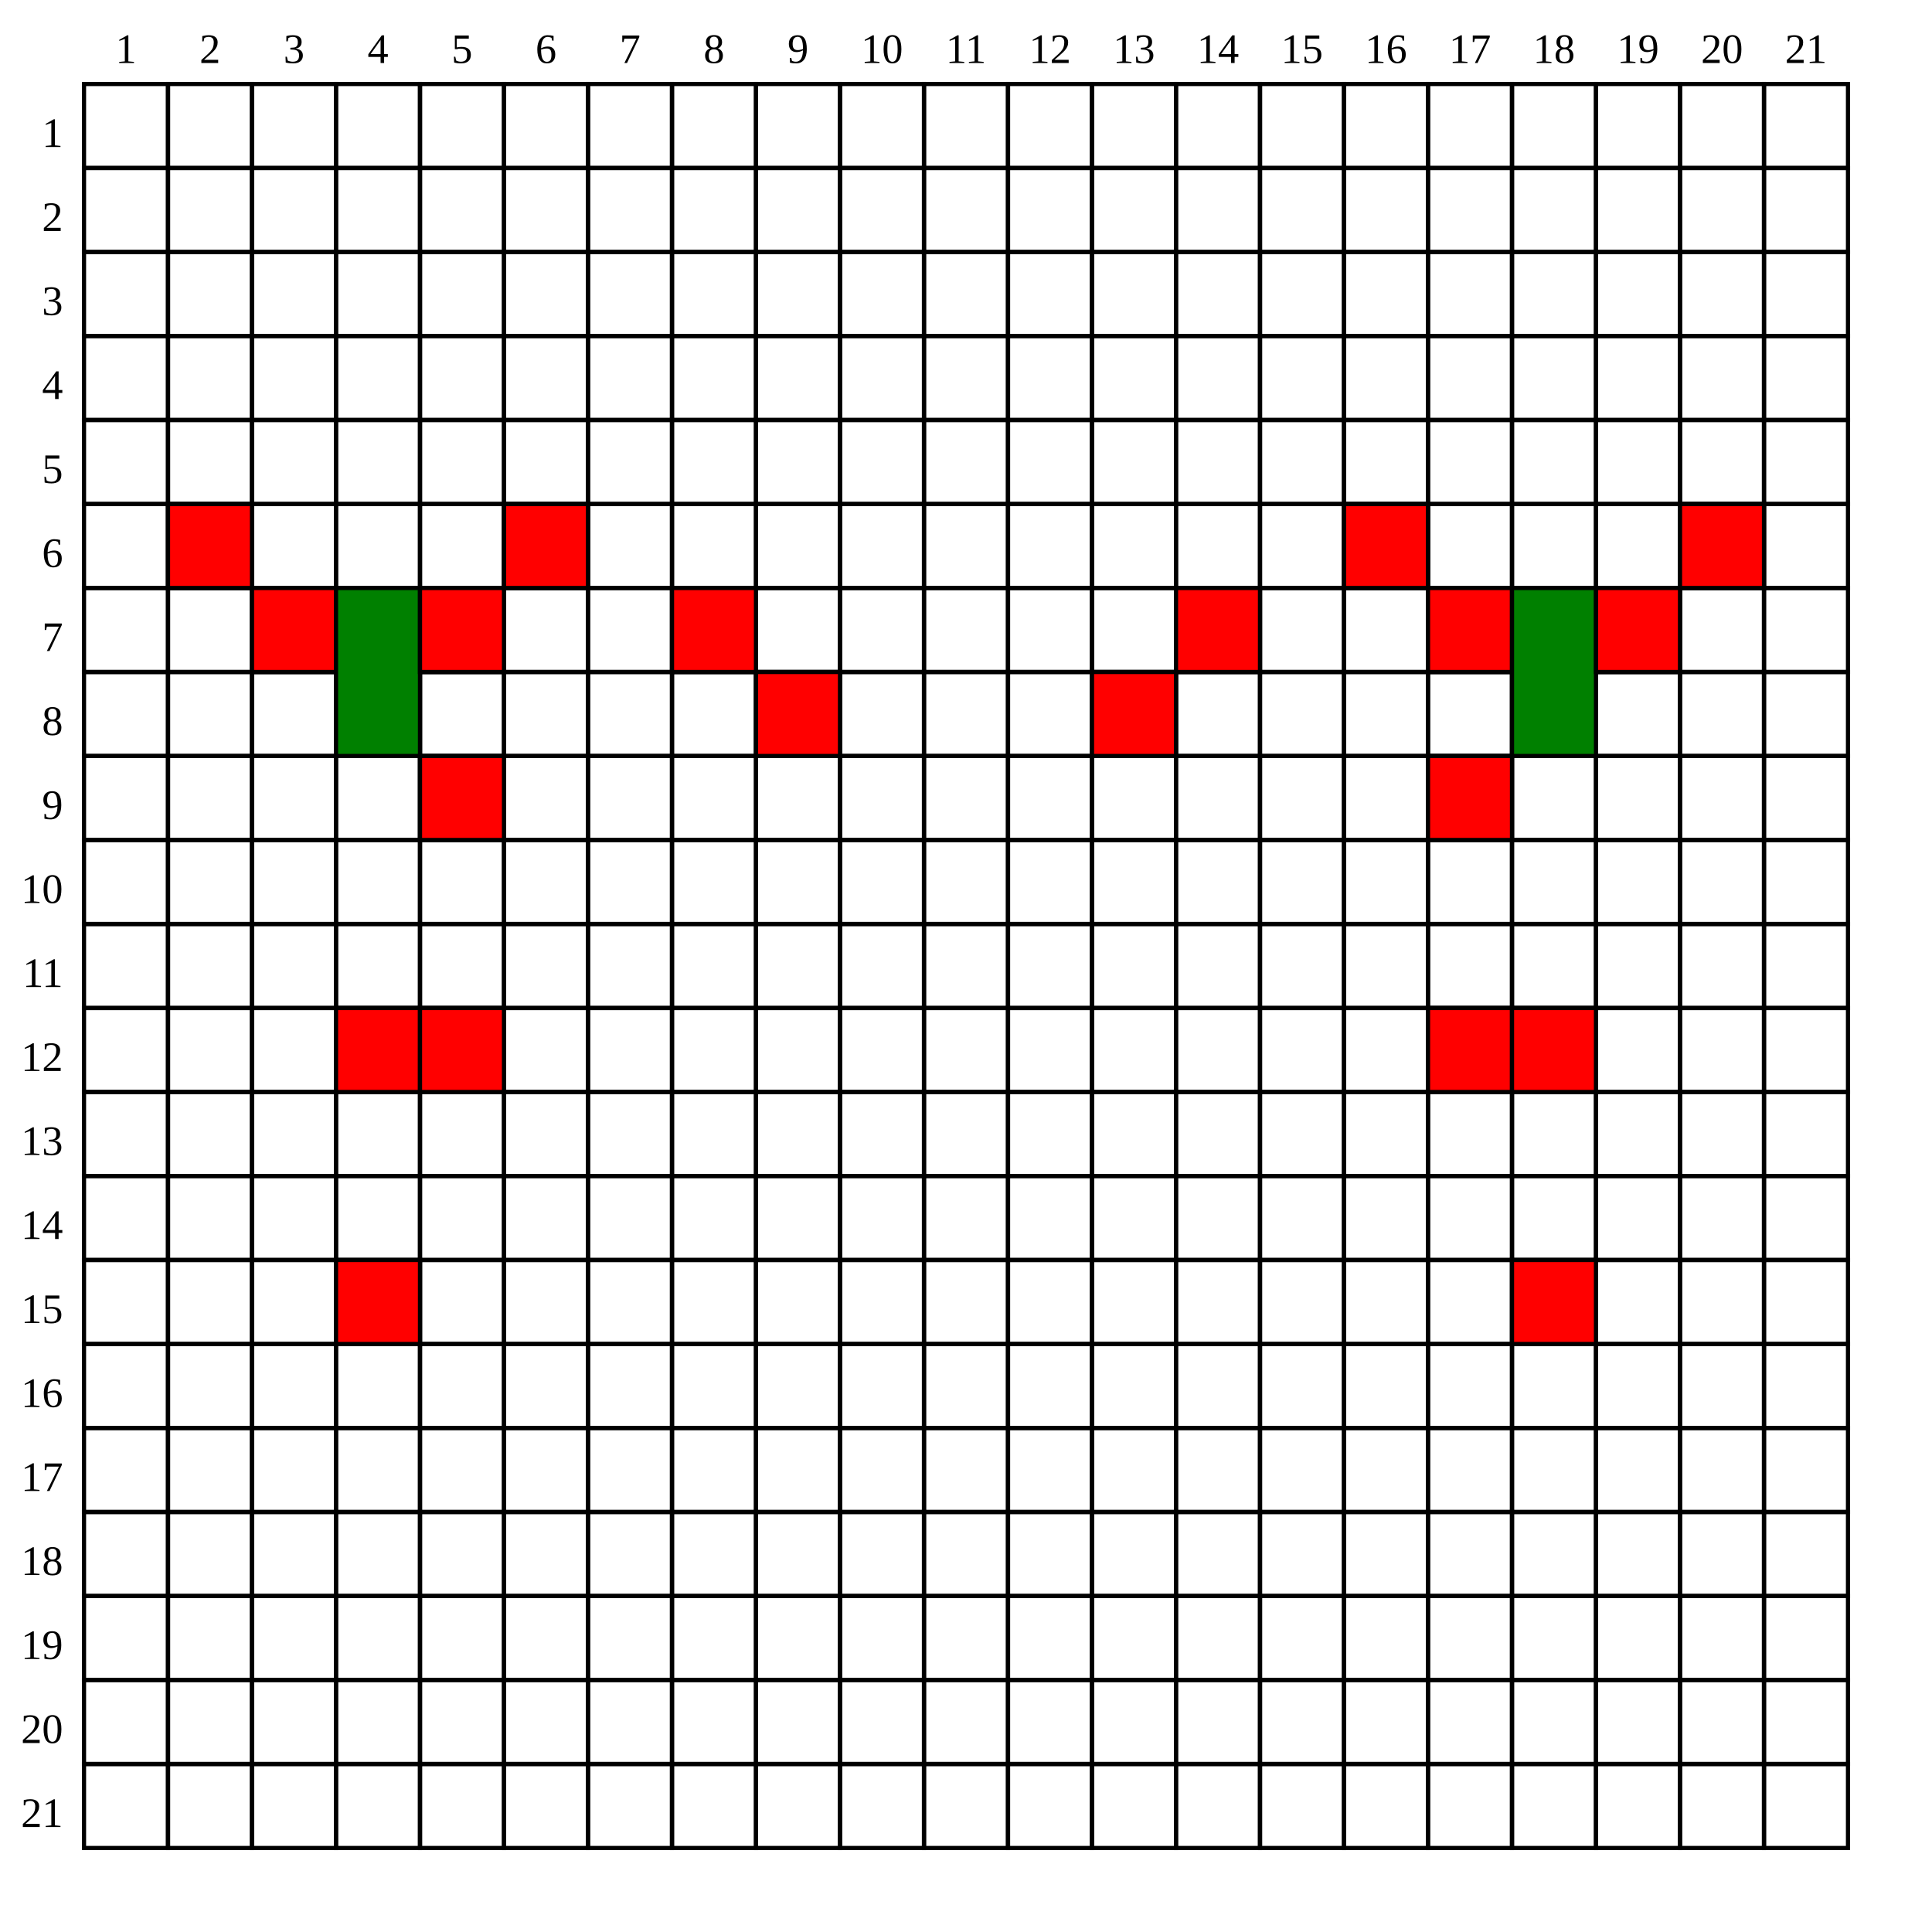
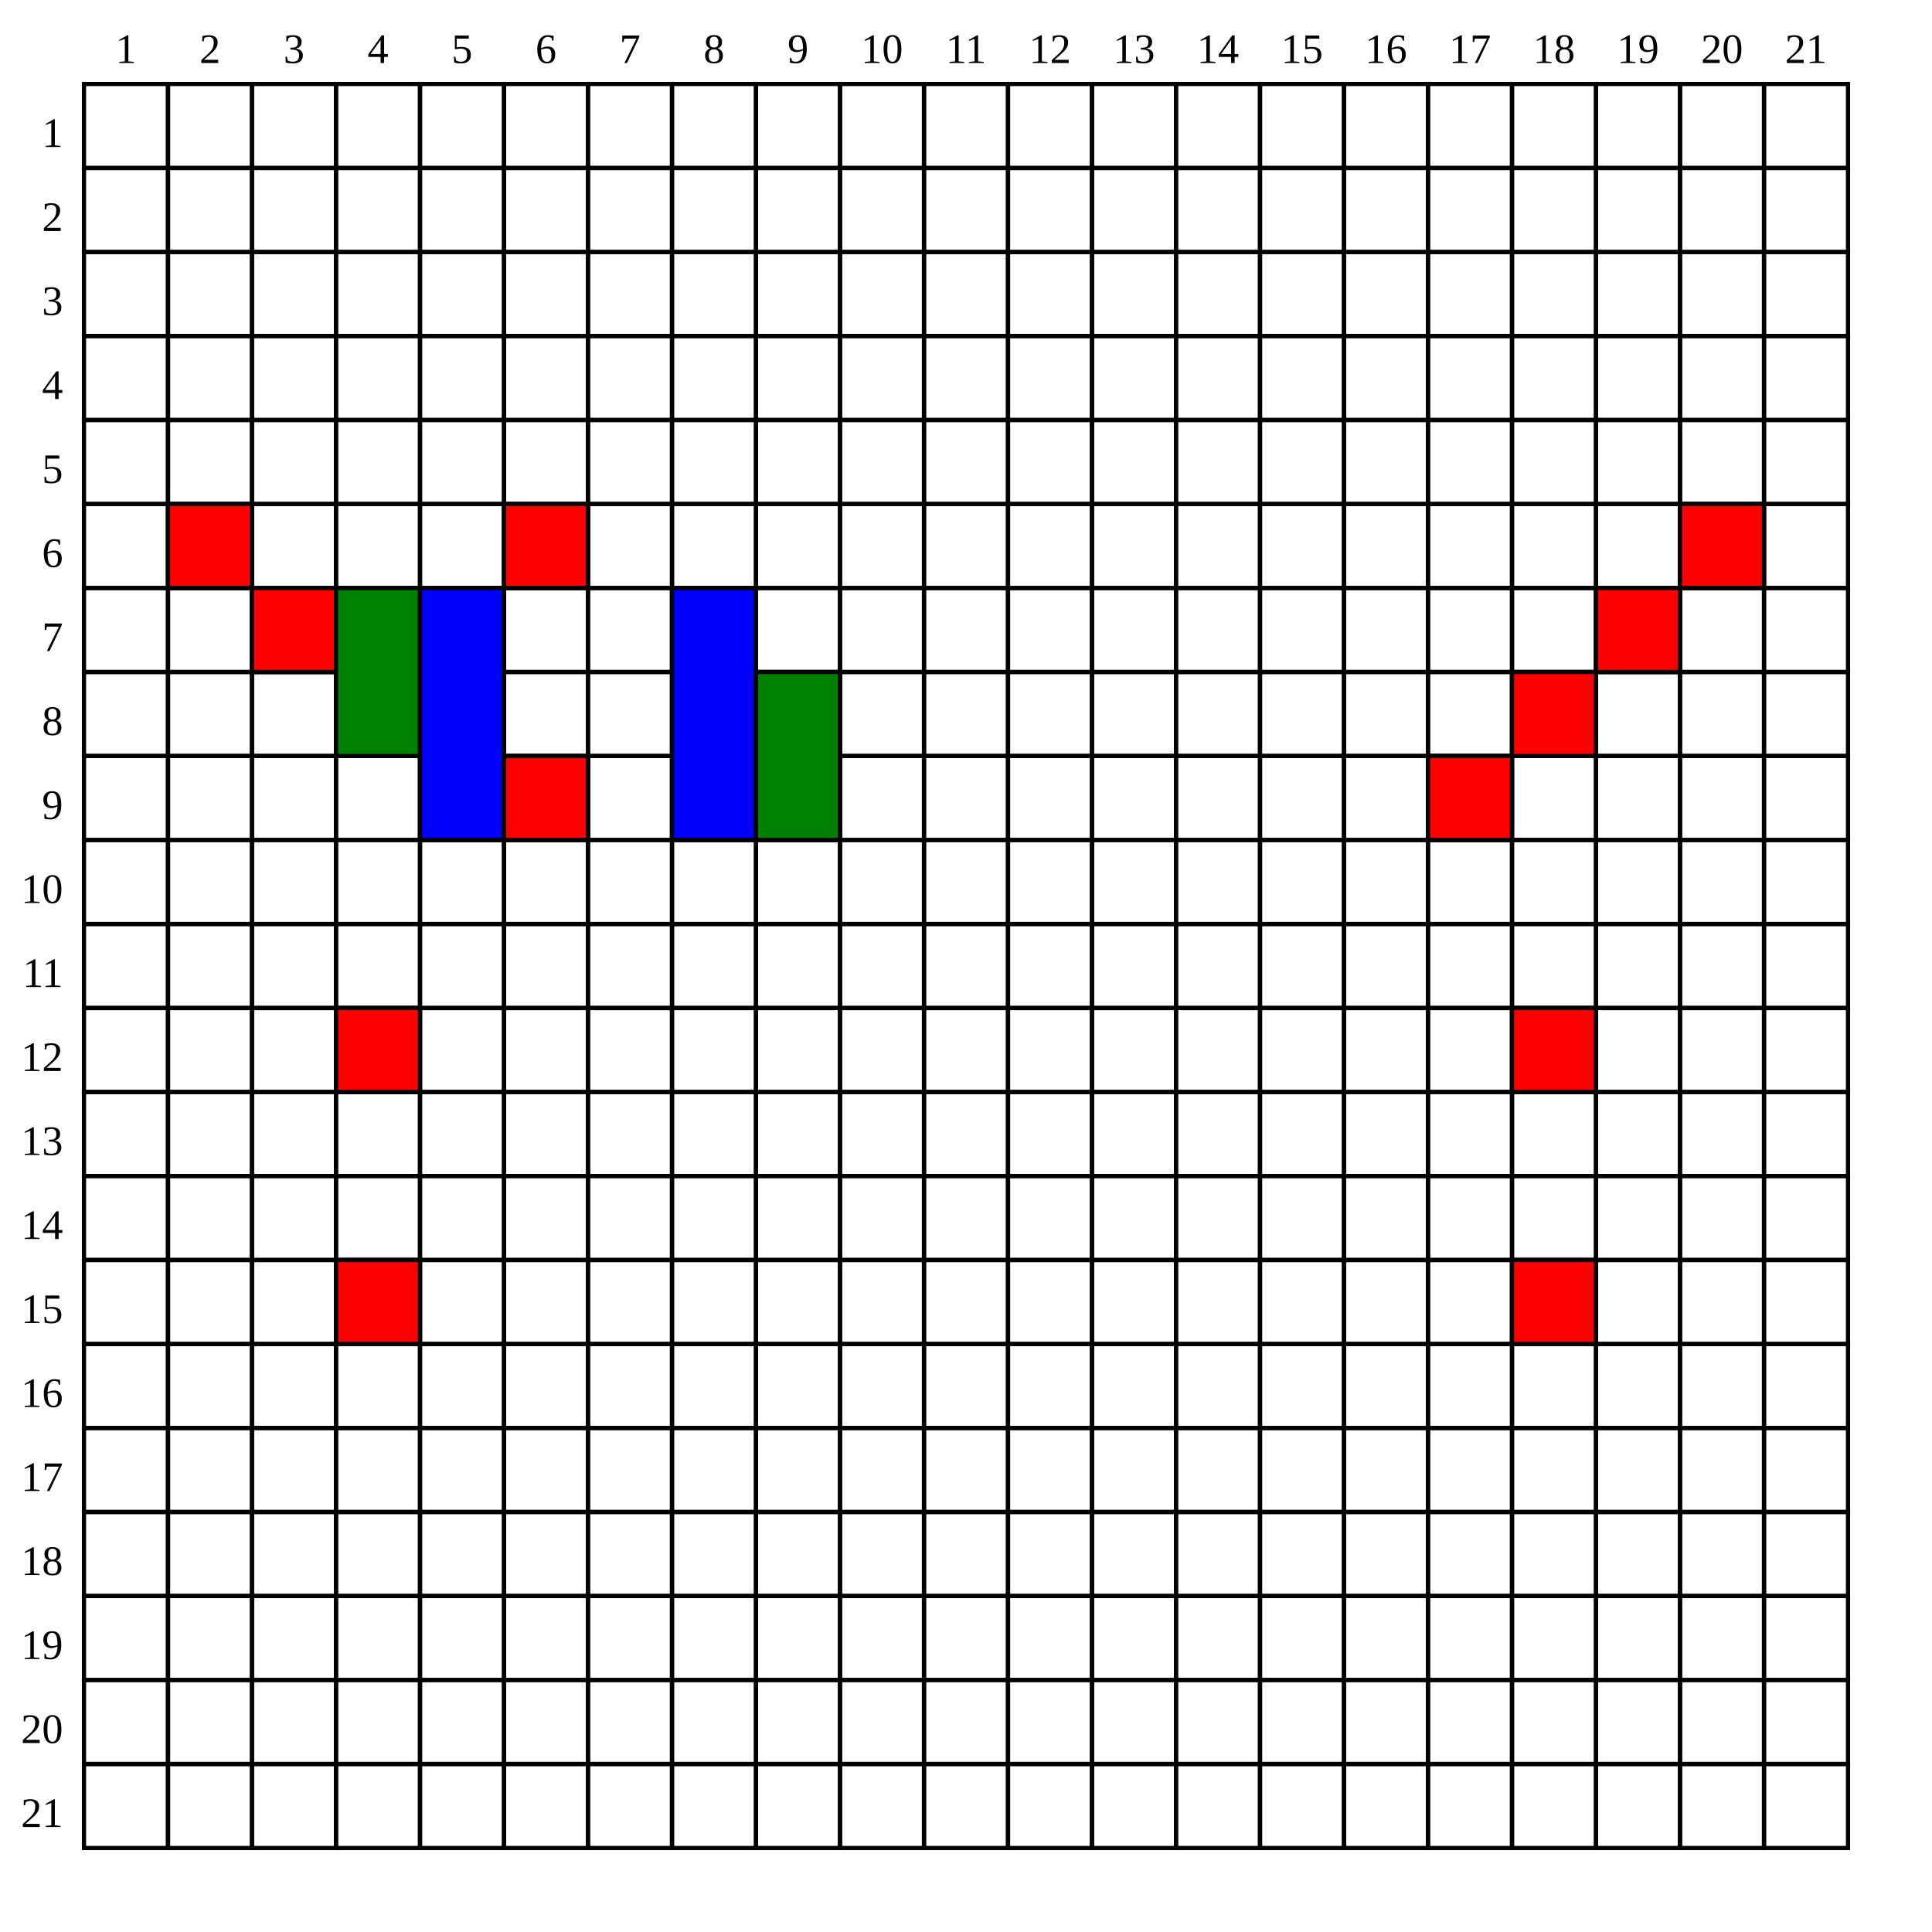
<svg xmlns="http://www.w3.org/2000/svg" baseProfile="full" height="2300" version="1.1" width="2300">
  <defs />
  <rect fill="white" height="2300" width="2300" x="0" y="0" />
  <rect fill="none" height="100" stroke="black" stroke-width="5" width="100" x="100" y="100" />
  <rect fill="none" height="100" stroke="black" stroke-width="5" width="100" x="100" y="200" />
  <rect fill="none" height="100" stroke="black" stroke-width="5" width="100" x="100" y="300" />
  <rect fill="none" height="100" stroke="black" stroke-width="5" width="100" x="100" y="400" />
  <rect fill="none" height="100" stroke="black" stroke-width="5" width="100" x="100" y="500" />
  <rect fill="none" height="100" stroke="black" stroke-width="5" width="100" x="100" y="600" />
  <rect fill="none" height="100" stroke="black" stroke-width="5" width="100" x="100" y="700" />
  <rect fill="none" height="100" stroke="black" stroke-width="5" width="100" x="100" y="800" />
  <rect fill="none" height="100" stroke="black" stroke-width="5" width="100" x="100" y="900" />
  <rect fill="none" height="100" stroke="black" stroke-width="5" width="100" x="100" y="1000" />
  <rect fill="none" height="100" stroke="black" stroke-width="5" width="100" x="100" y="1100" />
  <rect fill="none" height="100" stroke="black" stroke-width="5" width="100" x="100" y="1200" />
  <rect fill="none" height="100" stroke="black" stroke-width="5" width="100" x="100" y="1300" />
  <rect fill="none" height="100" stroke="black" stroke-width="5" width="100" x="100" y="1400" />
  <rect fill="none" height="100" stroke="black" stroke-width="5" width="100" x="100" y="1500" />
  <rect fill="none" height="100" stroke="black" stroke-width="5" width="100" x="100" y="1600" />
  <rect fill="none" height="100" stroke="black" stroke-width="5" width="100" x="100" y="1700" />
  <rect fill="none" height="100" stroke="black" stroke-width="5" width="100" x="100" y="1800" />
  <rect fill="none" height="100" stroke="black" stroke-width="5" width="100" x="100" y="1900" />
  <rect fill="none" height="100" stroke="black" stroke-width="5" width="100" x="100" y="2000" />
  <rect fill="none" height="100" stroke="black" stroke-width="5" width="100" x="100" y="2100" />
  <rect fill="none" height="100" stroke="black" stroke-width="5" width="100" x="200" y="100" />
  <rect fill="none" height="100" stroke="black" stroke-width="5" width="100" x="200" y="200" />
  <rect fill="none" height="100" stroke="black" stroke-width="5" width="100" x="200" y="300" />
  <rect fill="none" height="100" stroke="black" stroke-width="5" width="100" x="200" y="400" />
  <rect fill="none" height="100" stroke="black" stroke-width="5" width="100" x="200" y="500" />
  <rect fill="none" height="100" stroke="black" stroke-width="5" width="100" x="200" y="600" />
  <rect fill="none" height="100" stroke="black" stroke-width="5" width="100" x="200" y="700" />
  <rect fill="none" height="100" stroke="black" stroke-width="5" width="100" x="200" y="800" />
  <rect fill="none" height="100" stroke="black" stroke-width="5" width="100" x="200" y="900" />
  <rect fill="none" height="100" stroke="black" stroke-width="5" width="100" x="200" y="1000" />
  <rect fill="none" height="100" stroke="black" stroke-width="5" width="100" x="200" y="1100" />
  <rect fill="none" height="100" stroke="black" stroke-width="5" width="100" x="200" y="1200" />
  <rect fill="none" height="100" stroke="black" stroke-width="5" width="100" x="200" y="1300" />
  <rect fill="none" height="100" stroke="black" stroke-width="5" width="100" x="200" y="1400" />
  <rect fill="none" height="100" stroke="black" stroke-width="5" width="100" x="200" y="1500" />
  <rect fill="none" height="100" stroke="black" stroke-width="5" width="100" x="200" y="1600" />
  <rect fill="none" height="100" stroke="black" stroke-width="5" width="100" x="200" y="1700" />
  <rect fill="none" height="100" stroke="black" stroke-width="5" width="100" x="200" y="1800" />
  <rect fill="none" height="100" stroke="black" stroke-width="5" width="100" x="200" y="1900" />
  <rect fill="none" height="100" stroke="black" stroke-width="5" width="100" x="200" y="2000" />
  <rect fill="none" height="100" stroke="black" stroke-width="5" width="100" x="200" y="2100" />
  <rect fill="none" height="100" stroke="black" stroke-width="5" width="100" x="300" y="100" />
  <rect fill="none" height="100" stroke="black" stroke-width="5" width="100" x="300" y="200" />
  <rect fill="none" height="100" stroke="black" stroke-width="5" width="100" x="300" y="300" />
  <rect fill="none" height="100" stroke="black" stroke-width="5" width="100" x="300" y="400" />
  <rect fill="none" height="100" stroke="black" stroke-width="5" width="100" x="300" y="500" />
  <rect fill="none" height="100" stroke="black" stroke-width="5" width="100" x="300" y="600" />
  <rect fill="none" height="100" stroke="black" stroke-width="5" width="100" x="300" y="700" />
  <rect fill="none" height="100" stroke="black" stroke-width="5" width="100" x="300" y="800" />
  <rect fill="none" height="100" stroke="black" stroke-width="5" width="100" x="300" y="900" />
  <rect fill="none" height="100" stroke="black" stroke-width="5" width="100" x="300" y="1000" />
  <rect fill="none" height="100" stroke="black" stroke-width="5" width="100" x="300" y="1100" />
  <rect fill="none" height="100" stroke="black" stroke-width="5" width="100" x="300" y="1200" />
  <rect fill="none" height="100" stroke="black" stroke-width="5" width="100" x="300" y="1300" />
  <rect fill="none" height="100" stroke="black" stroke-width="5" width="100" x="300" y="1400" />
  <rect fill="none" height="100" stroke="black" stroke-width="5" width="100" x="300" y="1500" />
  <rect fill="none" height="100" stroke="black" stroke-width="5" width="100" x="300" y="1600" />
  <rect fill="none" height="100" stroke="black" stroke-width="5" width="100" x="300" y="1700" />
  <rect fill="none" height="100" stroke="black" stroke-width="5" width="100" x="300" y="1800" />
  <rect fill="none" height="100" stroke="black" stroke-width="5" width="100" x="300" y="1900" />
  <rect fill="none" height="100" stroke="black" stroke-width="5" width="100" x="300" y="2000" />
  <rect fill="none" height="100" stroke="black" stroke-width="5" width="100" x="300" y="2100" />
  <rect fill="none" height="100" stroke="black" stroke-width="5" width="100" x="400" y="100" />
  <rect fill="none" height="100" stroke="black" stroke-width="5" width="100" x="400" y="200" />
  <rect fill="none" height="100" stroke="black" stroke-width="5" width="100" x="400" y="300" />
  <rect fill="none" height="100" stroke="black" stroke-width="5" width="100" x="400" y="400" />
  <rect fill="none" height="100" stroke="black" stroke-width="5" width="100" x="400" y="500" />
  <rect fill="none" height="100" stroke="black" stroke-width="5" width="100" x="400" y="600" />
  <rect fill="none" height="100" stroke="black" stroke-width="5" width="100" x="400" y="700" />
  <rect fill="none" height="100" stroke="black" stroke-width="5" width="100" x="400" y="800" />
  <rect fill="none" height="100" stroke="black" stroke-width="5" width="100" x="400" y="900" />
  <rect fill="none" height="100" stroke="black" stroke-width="5" width="100" x="400" y="1000" />
  <rect fill="none" height="100" stroke="black" stroke-width="5" width="100" x="400" y="1100" />
  <rect fill="none" height="100" stroke="black" stroke-width="5" width="100" x="400" y="1200" />
  <rect fill="none" height="100" stroke="black" stroke-width="5" width="100" x="400" y="1300" />
  <rect fill="none" height="100" stroke="black" stroke-width="5" width="100" x="400" y="1400" />
  <rect fill="none" height="100" stroke="black" stroke-width="5" width="100" x="400" y="1500" />
  <rect fill="none" height="100" stroke="black" stroke-width="5" width="100" x="400" y="1600" />
  <rect fill="none" height="100" stroke="black" stroke-width="5" width="100" x="400" y="1700" />
  <rect fill="none" height="100" stroke="black" stroke-width="5" width="100" x="400" y="1800" />
  <rect fill="none" height="100" stroke="black" stroke-width="5" width="100" x="400" y="1900" />
  <rect fill="none" height="100" stroke="black" stroke-width="5" width="100" x="400" y="2000" />
  <rect fill="none" height="100" stroke="black" stroke-width="5" width="100" x="400" y="2100" />
  <rect fill="none" height="100" stroke="black" stroke-width="5" width="100" x="500" y="100" />
  <rect fill="none" height="100" stroke="black" stroke-width="5" width="100" x="500" y="200" />
  <rect fill="none" height="100" stroke="black" stroke-width="5" width="100" x="500" y="300" />
  <rect fill="none" height="100" stroke="black" stroke-width="5" width="100" x="500" y="400" />
  <rect fill="none" height="100" stroke="black" stroke-width="5" width="100" x="500" y="500" />
  <rect fill="none" height="100" stroke="black" stroke-width="5" width="100" x="500" y="600" />
  <rect fill="none" height="100" stroke="black" stroke-width="5" width="100" x="500" y="700" />
  <rect fill="none" height="100" stroke="black" stroke-width="5" width="100" x="500" y="800" />
  <rect fill="none" height="100" stroke="black" stroke-width="5" width="100" x="500" y="900" />
  <rect fill="none" height="100" stroke="black" stroke-width="5" width="100" x="500" y="1000" />
  <rect fill="none" height="100" stroke="black" stroke-width="5" width="100" x="500" y="1100" />
  <rect fill="none" height="100" stroke="black" stroke-width="5" width="100" x="500" y="1200" />
  <rect fill="none" height="100" stroke="black" stroke-width="5" width="100" x="500" y="1300" />
  <rect fill="none" height="100" stroke="black" stroke-width="5" width="100" x="500" y="1400" />
  <rect fill="none" height="100" stroke="black" stroke-width="5" width="100" x="500" y="1500" />
  <rect fill="none" height="100" stroke="black" stroke-width="5" width="100" x="500" y="1600" />
  <rect fill="none" height="100" stroke="black" stroke-width="5" width="100" x="500" y="1700" />
  <rect fill="none" height="100" stroke="black" stroke-width="5" width="100" x="500" y="1800" />
  <rect fill="none" height="100" stroke="black" stroke-width="5" width="100" x="500" y="1900" />
  <rect fill="none" height="100" stroke="black" stroke-width="5" width="100" x="500" y="2000" />
  <rect fill="none" height="100" stroke="black" stroke-width="5" width="100" x="500" y="2100" />
  <rect fill="none" height="100" stroke="black" stroke-width="5" width="100" x="600" y="100" />
  <rect fill="none" height="100" stroke="black" stroke-width="5" width="100" x="600" y="200" />
  <rect fill="none" height="100" stroke="black" stroke-width="5" width="100" x="600" y="300" />
  <rect fill="none" height="100" stroke="black" stroke-width="5" width="100" x="600" y="400" />
  <rect fill="none" height="100" stroke="black" stroke-width="5" width="100" x="600" y="500" />
  <rect fill="none" height="100" stroke="black" stroke-width="5" width="100" x="600" y="600" />
  <rect fill="none" height="100" stroke="black" stroke-width="5" width="100" x="600" y="700" />
  <rect fill="none" height="100" stroke="black" stroke-width="5" width="100" x="600" y="800" />
  <rect fill="none" height="100" stroke="black" stroke-width="5" width="100" x="600" y="900" />
  <rect fill="none" height="100" stroke="black" stroke-width="5" width="100" x="600" y="1000" />
  <rect fill="none" height="100" stroke="black" stroke-width="5" width="100" x="600" y="1100" />
  <rect fill="none" height="100" stroke="black" stroke-width="5" width="100" x="600" y="1200" />
  <rect fill="none" height="100" stroke="black" stroke-width="5" width="100" x="600" y="1300" />
  <rect fill="none" height="100" stroke="black" stroke-width="5" width="100" x="600" y="1400" />
  <rect fill="none" height="100" stroke="black" stroke-width="5" width="100" x="600" y="1500" />
  <rect fill="none" height="100" stroke="black" stroke-width="5" width="100" x="600" y="1600" />
  <rect fill="none" height="100" stroke="black" stroke-width="5" width="100" x="600" y="1700" />
  <rect fill="none" height="100" stroke="black" stroke-width="5" width="100" x="600" y="1800" />
  <rect fill="none" height="100" stroke="black" stroke-width="5" width="100" x="600" y="1900" />
  <rect fill="none" height="100" stroke="black" stroke-width="5" width="100" x="600" y="2000" />
  <rect fill="none" height="100" stroke="black" stroke-width="5" width="100" x="600" y="2100" />
  <rect fill="none" height="100" stroke="black" stroke-width="5" width="100" x="700" y="100" />
  <rect fill="none" height="100" stroke="black" stroke-width="5" width="100" x="700" y="200" />
  <rect fill="none" height="100" stroke="black" stroke-width="5" width="100" x="700" y="300" />
  <rect fill="none" height="100" stroke="black" stroke-width="5" width="100" x="700" y="400" />
  <rect fill="none" height="100" stroke="black" stroke-width="5" width="100" x="700" y="500" />
  <rect fill="none" height="100" stroke="black" stroke-width="5" width="100" x="700" y="600" />
  <rect fill="none" height="100" stroke="black" stroke-width="5" width="100" x="700" y="700" />
  <rect fill="none" height="100" stroke="black" stroke-width="5" width="100" x="700" y="800" />
  <rect fill="none" height="100" stroke="black" stroke-width="5" width="100" x="700" y="900" />
  <rect fill="none" height="100" stroke="black" stroke-width="5" width="100" x="700" y="1000" />
  <rect fill="none" height="100" stroke="black" stroke-width="5" width="100" x="700" y="1100" />
  <rect fill="none" height="100" stroke="black" stroke-width="5" width="100" x="700" y="1200" />
  <rect fill="none" height="100" stroke="black" stroke-width="5" width="100" x="700" y="1300" />
  <rect fill="none" height="100" stroke="black" stroke-width="5" width="100" x="700" y="1400" />
  <rect fill="none" height="100" stroke="black" stroke-width="5" width="100" x="700" y="1500" />
  <rect fill="none" height="100" stroke="black" stroke-width="5" width="100" x="700" y="1600" />
  <rect fill="none" height="100" stroke="black" stroke-width="5" width="100" x="700" y="1700" />
  <rect fill="none" height="100" stroke="black" stroke-width="5" width="100" x="700" y="1800" />
  <rect fill="none" height="100" stroke="black" stroke-width="5" width="100" x="700" y="1900" />
  <rect fill="none" height="100" stroke="black" stroke-width="5" width="100" x="700" y="2000" />
  <rect fill="none" height="100" stroke="black" stroke-width="5" width="100" x="700" y="2100" />
  <rect fill="none" height="100" stroke="black" stroke-width="5" width="100" x="800" y="100" />
  <rect fill="none" height="100" stroke="black" stroke-width="5" width="100" x="800" y="200" />
  <rect fill="none" height="100" stroke="black" stroke-width="5" width="100" x="800" y="300" />
  <rect fill="none" height="100" stroke="black" stroke-width="5" width="100" x="800" y="400" />
  <rect fill="none" height="100" stroke="black" stroke-width="5" width="100" x="800" y="500" />
  <rect fill="none" height="100" stroke="black" stroke-width="5" width="100" x="800" y="600" />
  <rect fill="none" height="100" stroke="black" stroke-width="5" width="100" x="800" y="700" />
  <rect fill="none" height="100" stroke="black" stroke-width="5" width="100" x="800" y="800" />
  <rect fill="none" height="100" stroke="black" stroke-width="5" width="100" x="800" y="900" />
  <rect fill="none" height="100" stroke="black" stroke-width="5" width="100" x="800" y="1000" />
  <rect fill="none" height="100" stroke="black" stroke-width="5" width="100" x="800" y="1100" />
  <rect fill="none" height="100" stroke="black" stroke-width="5" width="100" x="800" y="1200" />
  <rect fill="none" height="100" stroke="black" stroke-width="5" width="100" x="800" y="1300" />
  <rect fill="none" height="100" stroke="black" stroke-width="5" width="100" x="800" y="1400" />
  <rect fill="none" height="100" stroke="black" stroke-width="5" width="100" x="800" y="1500" />
  <rect fill="none" height="100" stroke="black" stroke-width="5" width="100" x="800" y="1600" />
  <rect fill="none" height="100" stroke="black" stroke-width="5" width="100" x="800" y="1700" />
  <rect fill="none" height="100" stroke="black" stroke-width="5" width="100" x="800" y="1800" />
  <rect fill="none" height="100" stroke="black" stroke-width="5" width="100" x="800" y="1900" />
  <rect fill="none" height="100" stroke="black" stroke-width="5" width="100" x="800" y="2000" />
  <rect fill="none" height="100" stroke="black" stroke-width="5" width="100" x="800" y="2100" />
  <rect fill="none" height="100" stroke="black" stroke-width="5" width="100" x="900" y="100" />
  <rect fill="none" height="100" stroke="black" stroke-width="5" width="100" x="900" y="200" />
  <rect fill="none" height="100" stroke="black" stroke-width="5" width="100" x="900" y="300" />
  <rect fill="none" height="100" stroke="black" stroke-width="5" width="100" x="900" y="400" />
  <rect fill="none" height="100" stroke="black" stroke-width="5" width="100" x="900" y="500" />
  <rect fill="none" height="100" stroke="black" stroke-width="5" width="100" x="900" y="600" />
  <rect fill="none" height="100" stroke="black" stroke-width="5" width="100" x="900" y="700" />
  <rect fill="none" height="100" stroke="black" stroke-width="5" width="100" x="900" y="800" />
  <rect fill="none" height="100" stroke="black" stroke-width="5" width="100" x="900" y="900" />
  <rect fill="none" height="100" stroke="black" stroke-width="5" width="100" x="900" y="1000" />
  <rect fill="none" height="100" stroke="black" stroke-width="5" width="100" x="900" y="1100" />
  <rect fill="none" height="100" stroke="black" stroke-width="5" width="100" x="900" y="1200" />
  <rect fill="none" height="100" stroke="black" stroke-width="5" width="100" x="900" y="1300" />
  <rect fill="none" height="100" stroke="black" stroke-width="5" width="100" x="900" y="1400" />
  <rect fill="none" height="100" stroke="black" stroke-width="5" width="100" x="900" y="1500" />
  <rect fill="none" height="100" stroke="black" stroke-width="5" width="100" x="900" y="1600" />
  <rect fill="none" height="100" stroke="black" stroke-width="5" width="100" x="900" y="1700" />
  <rect fill="none" height="100" stroke="black" stroke-width="5" width="100" x="900" y="1800" />
  <rect fill="none" height="100" stroke="black" stroke-width="5" width="100" x="900" y="1900" />
  <rect fill="none" height="100" stroke="black" stroke-width="5" width="100" x="900" y="2000" />
  <rect fill="none" height="100" stroke="black" stroke-width="5" width="100" x="900" y="2100" />
  <rect fill="none" height="100" stroke="black" stroke-width="5" width="100" x="1000" y="100" />
  <rect fill="none" height="100" stroke="black" stroke-width="5" width="100" x="1000" y="200" />
  <rect fill="none" height="100" stroke="black" stroke-width="5" width="100" x="1000" y="300" />
  <rect fill="none" height="100" stroke="black" stroke-width="5" width="100" x="1000" y="400" />
  <rect fill="none" height="100" stroke="black" stroke-width="5" width="100" x="1000" y="500" />
  <rect fill="none" height="100" stroke="black" stroke-width="5" width="100" x="1000" y="600" />
  <rect fill="none" height="100" stroke="black" stroke-width="5" width="100" x="1000" y="700" />
  <rect fill="none" height="100" stroke="black" stroke-width="5" width="100" x="1000" y="800" />
  <rect fill="none" height="100" stroke="black" stroke-width="5" width="100" x="1000" y="900" />
  <rect fill="none" height="100" stroke="black" stroke-width="5" width="100" x="1000" y="1000" />
  <rect fill="none" height="100" stroke="black" stroke-width="5" width="100" x="1000" y="1100" />
  <rect fill="none" height="100" stroke="black" stroke-width="5" width="100" x="1000" y="1200" />
  <rect fill="none" height="100" stroke="black" stroke-width="5" width="100" x="1000" y="1300" />
  <rect fill="none" height="100" stroke="black" stroke-width="5" width="100" x="1000" y="1400" />
  <rect fill="none" height="100" stroke="black" stroke-width="5" width="100" x="1000" y="1500" />
  <rect fill="none" height="100" stroke="black" stroke-width="5" width="100" x="1000" y="1600" />
  <rect fill="none" height="100" stroke="black" stroke-width="5" width="100" x="1000" y="1700" />
  <rect fill="none" height="100" stroke="black" stroke-width="5" width="100" x="1000" y="1800" />
  <rect fill="none" height="100" stroke="black" stroke-width="5" width="100" x="1000" y="1900" />
  <rect fill="none" height="100" stroke="black" stroke-width="5" width="100" x="1000" y="2000" />
  <rect fill="none" height="100" stroke="black" stroke-width="5" width="100" x="1000" y="2100" />
  <rect fill="none" height="100" stroke="black" stroke-width="5" width="100" x="1100" y="100" />
  <rect fill="none" height="100" stroke="black" stroke-width="5" width="100" x="1100" y="200" />
  <rect fill="none" height="100" stroke="black" stroke-width="5" width="100" x="1100" y="300" />
  <rect fill="none" height="100" stroke="black" stroke-width="5" width="100" x="1100" y="400" />
  <rect fill="none" height="100" stroke="black" stroke-width="5" width="100" x="1100" y="500" />
  <rect fill="none" height="100" stroke="black" stroke-width="5" width="100" x="1100" y="600" />
  <rect fill="none" height="100" stroke="black" stroke-width="5" width="100" x="1100" y="700" />
  <rect fill="none" height="100" stroke="black" stroke-width="5" width="100" x="1100" y="800" />
  <rect fill="none" height="100" stroke="black" stroke-width="5" width="100" x="1100" y="900" />
  <rect fill="none" height="100" stroke="black" stroke-width="5" width="100" x="1100" y="1000" />
  <rect fill="none" height="100" stroke="black" stroke-width="5" width="100" x="1100" y="1100" />
  <rect fill="none" height="100" stroke="black" stroke-width="5" width="100" x="1100" y="1200" />
  <rect fill="none" height="100" stroke="black" stroke-width="5" width="100" x="1100" y="1300" />
  <rect fill="none" height="100" stroke="black" stroke-width="5" width="100" x="1100" y="1400" />
  <rect fill="none" height="100" stroke="black" stroke-width="5" width="100" x="1100" y="1500" />
  <rect fill="none" height="100" stroke="black" stroke-width="5" width="100" x="1100" y="1600" />
  <rect fill="none" height="100" stroke="black" stroke-width="5" width="100" x="1100" y="1700" />
  <rect fill="none" height="100" stroke="black" stroke-width="5" width="100" x="1100" y="1800" />
  <rect fill="none" height="100" stroke="black" stroke-width="5" width="100" x="1100" y="1900" />
  <rect fill="none" height="100" stroke="black" stroke-width="5" width="100" x="1100" y="2000" />
  <rect fill="none" height="100" stroke="black" stroke-width="5" width="100" x="1100" y="2100" />
  <rect fill="none" height="100" stroke="black" stroke-width="5" width="100" x="1200" y="100" />
  <rect fill="none" height="100" stroke="black" stroke-width="5" width="100" x="1200" y="200" />
  <rect fill="none" height="100" stroke="black" stroke-width="5" width="100" x="1200" y="300" />
  <rect fill="none" height="100" stroke="black" stroke-width="5" width="100" x="1200" y="400" />
  <rect fill="none" height="100" stroke="black" stroke-width="5" width="100" x="1200" y="500" />
  <rect fill="none" height="100" stroke="black" stroke-width="5" width="100" x="1200" y="600" />
  <rect fill="none" height="100" stroke="black" stroke-width="5" width="100" x="1200" y="700" />
  <rect fill="none" height="100" stroke="black" stroke-width="5" width="100" x="1200" y="800" />
  <rect fill="none" height="100" stroke="black" stroke-width="5" width="100" x="1200" y="900" />
  <rect fill="none" height="100" stroke="black" stroke-width="5" width="100" x="1200" y="1000" />
  <rect fill="none" height="100" stroke="black" stroke-width="5" width="100" x="1200" y="1100" />
  <rect fill="none" height="100" stroke="black" stroke-width="5" width="100" x="1200" y="1200" />
  <rect fill="none" height="100" stroke="black" stroke-width="5" width="100" x="1200" y="1300" />
  <rect fill="none" height="100" stroke="black" stroke-width="5" width="100" x="1200" y="1400" />
  <rect fill="none" height="100" stroke="black" stroke-width="5" width="100" x="1200" y="1500" />
  <rect fill="none" height="100" stroke="black" stroke-width="5" width="100" x="1200" y="1600" />
  <rect fill="none" height="100" stroke="black" stroke-width="5" width="100" x="1200" y="1700" />
  <rect fill="none" height="100" stroke="black" stroke-width="5" width="100" x="1200" y="1800" />
  <rect fill="none" height="100" stroke="black" stroke-width="5" width="100" x="1200" y="1900" />
  <rect fill="none" height="100" stroke="black" stroke-width="5" width="100" x="1200" y="2000" />
  <rect fill="none" height="100" stroke="black" stroke-width="5" width="100" x="1200" y="2100" />
  <rect fill="none" height="100" stroke="black" stroke-width="5" width="100" x="1300" y="100" />
  <rect fill="none" height="100" stroke="black" stroke-width="5" width="100" x="1300" y="200" />
  <rect fill="none" height="100" stroke="black" stroke-width="5" width="100" x="1300" y="300" />
  <rect fill="none" height="100" stroke="black" stroke-width="5" width="100" x="1300" y="400" />
  <rect fill="none" height="100" stroke="black" stroke-width="5" width="100" x="1300" y="500" />
  <rect fill="none" height="100" stroke="black" stroke-width="5" width="100" x="1300" y="600" />
  <rect fill="none" height="100" stroke="black" stroke-width="5" width="100" x="1300" y="700" />
  <rect fill="none" height="100" stroke="black" stroke-width="5" width="100" x="1300" y="800" />
  <rect fill="none" height="100" stroke="black" stroke-width="5" width="100" x="1300" y="900" />
  <rect fill="none" height="100" stroke="black" stroke-width="5" width="100" x="1300" y="1000" />
  <rect fill="none" height="100" stroke="black" stroke-width="5" width="100" x="1300" y="1100" />
  <rect fill="none" height="100" stroke="black" stroke-width="5" width="100" x="1300" y="1200" />
  <rect fill="none" height="100" stroke="black" stroke-width="5" width="100" x="1300" y="1300" />
  <rect fill="none" height="100" stroke="black" stroke-width="5" width="100" x="1300" y="1400" />
  <rect fill="none" height="100" stroke="black" stroke-width="5" width="100" x="1300" y="1500" />
  <rect fill="none" height="100" stroke="black" stroke-width="5" width="100" x="1300" y="1600" />
  <rect fill="none" height="100" stroke="black" stroke-width="5" width="100" x="1300" y="1700" />
  <rect fill="none" height="100" stroke="black" stroke-width="5" width="100" x="1300" y="1800" />
  <rect fill="none" height="100" stroke="black" stroke-width="5" width="100" x="1300" y="1900" />
  <rect fill="none" height="100" stroke="black" stroke-width="5" width="100" x="1300" y="2000" />
  <rect fill="none" height="100" stroke="black" stroke-width="5" width="100" x="1300" y="2100" />
  <rect fill="none" height="100" stroke="black" stroke-width="5" width="100" x="1400" y="100" />
  <rect fill="none" height="100" stroke="black" stroke-width="5" width="100" x="1400" y="200" />
  <rect fill="none" height="100" stroke="black" stroke-width="5" width="100" x="1400" y="300" />
  <rect fill="none" height="100" stroke="black" stroke-width="5" width="100" x="1400" y="400" />
  <rect fill="none" height="100" stroke="black" stroke-width="5" width="100" x="1400" y="500" />
  <rect fill="none" height="100" stroke="black" stroke-width="5" width="100" x="1400" y="600" />
  <rect fill="none" height="100" stroke="black" stroke-width="5" width="100" x="1400" y="700" />
  <rect fill="none" height="100" stroke="black" stroke-width="5" width="100" x="1400" y="800" />
  <rect fill="none" height="100" stroke="black" stroke-width="5" width="100" x="1400" y="900" />
  <rect fill="none" height="100" stroke="black" stroke-width="5" width="100" x="1400" y="1000" />
  <rect fill="none" height="100" stroke="black" stroke-width="5" width="100" x="1400" y="1100" />
  <rect fill="none" height="100" stroke="black" stroke-width="5" width="100" x="1400" y="1200" />
  <rect fill="none" height="100" stroke="black" stroke-width="5" width="100" x="1400" y="1300" />
  <rect fill="none" height="100" stroke="black" stroke-width="5" width="100" x="1400" y="1400" />
  <rect fill="none" height="100" stroke="black" stroke-width="5" width="100" x="1400" y="1500" />
  <rect fill="none" height="100" stroke="black" stroke-width="5" width="100" x="1400" y="1600" />
  <rect fill="none" height="100" stroke="black" stroke-width="5" width="100" x="1400" y="1700" />
  <rect fill="none" height="100" stroke="black" stroke-width="5" width="100" x="1400" y="1800" />
  <rect fill="none" height="100" stroke="black" stroke-width="5" width="100" x="1400" y="1900" />
  <rect fill="none" height="100" stroke="black" stroke-width="5" width="100" x="1400" y="2000" />
  <rect fill="none" height="100" stroke="black" stroke-width="5" width="100" x="1400" y="2100" />
  <rect fill="none" height="100" stroke="black" stroke-width="5" width="100" x="1500" y="100" />
  <rect fill="none" height="100" stroke="black" stroke-width="5" width="100" x="1500" y="200" />
  <rect fill="none" height="100" stroke="black" stroke-width="5" width="100" x="1500" y="300" />
  <rect fill="none" height="100" stroke="black" stroke-width="5" width="100" x="1500" y="400" />
  <rect fill="none" height="100" stroke="black" stroke-width="5" width="100" x="1500" y="500" />
  <rect fill="none" height="100" stroke="black" stroke-width="5" width="100" x="1500" y="600" />
  <rect fill="none" height="100" stroke="black" stroke-width="5" width="100" x="1500" y="700" />
  <rect fill="none" height="100" stroke="black" stroke-width="5" width="100" x="1500" y="800" />
  <rect fill="none" height="100" stroke="black" stroke-width="5" width="100" x="1500" y="900" />
  <rect fill="none" height="100" stroke="black" stroke-width="5" width="100" x="1500" y="1000" />
  <rect fill="none" height="100" stroke="black" stroke-width="5" width="100" x="1500" y="1100" />
  <rect fill="none" height="100" stroke="black" stroke-width="5" width="100" x="1500" y="1200" />
  <rect fill="none" height="100" stroke="black" stroke-width="5" width="100" x="1500" y="1300" />
  <rect fill="none" height="100" stroke="black" stroke-width="5" width="100" x="1500" y="1400" />
  <rect fill="none" height="100" stroke="black" stroke-width="5" width="100" x="1500" y="1500" />
  <rect fill="none" height="100" stroke="black" stroke-width="5" width="100" x="1500" y="1600" />
  <rect fill="none" height="100" stroke="black" stroke-width="5" width="100" x="1500" y="1700" />
  <rect fill="none" height="100" stroke="black" stroke-width="5" width="100" x="1500" y="1800" />
  <rect fill="none" height="100" stroke="black" stroke-width="5" width="100" x="1500" y="1900" />
  <rect fill="none" height="100" stroke="black" stroke-width="5" width="100" x="1500" y="2000" />
  <rect fill="none" height="100" stroke="black" stroke-width="5" width="100" x="1500" y="2100" />
  <rect fill="none" height="100" stroke="black" stroke-width="5" width="100" x="1600" y="100" />
  <rect fill="none" height="100" stroke="black" stroke-width="5" width="100" x="1600" y="200" />
  <rect fill="none" height="100" stroke="black" stroke-width="5" width="100" x="1600" y="300" />
  <rect fill="none" height="100" stroke="black" stroke-width="5" width="100" x="1600" y="400" />
  <rect fill="none" height="100" stroke="black" stroke-width="5" width="100" x="1600" y="500" />
  <rect fill="none" height="100" stroke="black" stroke-width="5" width="100" x="1600" y="600" />
  <rect fill="none" height="100" stroke="black" stroke-width="5" width="100" x="1600" y="700" />
  <rect fill="none" height="100" stroke="black" stroke-width="5" width="100" x="1600" y="800" />
  <rect fill="none" height="100" stroke="black" stroke-width="5" width="100" x="1600" y="900" />
  <rect fill="none" height="100" stroke="black" stroke-width="5" width="100" x="1600" y="1000" />
  <rect fill="none" height="100" stroke="black" stroke-width="5" width="100" x="1600" y="1100" />
  <rect fill="none" height="100" stroke="black" stroke-width="5" width="100" x="1600" y="1200" />
  <rect fill="none" height="100" stroke="black" stroke-width="5" width="100" x="1600" y="1300" />
  <rect fill="none" height="100" stroke="black" stroke-width="5" width="100" x="1600" y="1400" />
  <rect fill="none" height="100" stroke="black" stroke-width="5" width="100" x="1600" y="1500" />
  <rect fill="none" height="100" stroke="black" stroke-width="5" width="100" x="1600" y="1600" />
  <rect fill="none" height="100" stroke="black" stroke-width="5" width="100" x="1600" y="1700" />
  <rect fill="none" height="100" stroke="black" stroke-width="5" width="100" x="1600" y="1800" />
  <rect fill="none" height="100" stroke="black" stroke-width="5" width="100" x="1600" y="1900" />
  <rect fill="none" height="100" stroke="black" stroke-width="5" width="100" x="1600" y="2000" />
  <rect fill="none" height="100" stroke="black" stroke-width="5" width="100" x="1600" y="2100" />
  <rect fill="none" height="100" stroke="black" stroke-width="5" width="100" x="1700" y="100" />
  <rect fill="none" height="100" stroke="black" stroke-width="5" width="100" x="1700" y="200" />
  <rect fill="none" height="100" stroke="black" stroke-width="5" width="100" x="1700" y="300" />
  <rect fill="none" height="100" stroke="black" stroke-width="5" width="100" x="1700" y="400" />
  <rect fill="none" height="100" stroke="black" stroke-width="5" width="100" x="1700" y="500" />
  <rect fill="none" height="100" stroke="black" stroke-width="5" width="100" x="1700" y="600" />
  <rect fill="none" height="100" stroke="black" stroke-width="5" width="100" x="1700" y="700" />
  <rect fill="none" height="100" stroke="black" stroke-width="5" width="100" x="1700" y="800" />
  <rect fill="none" height="100" stroke="black" stroke-width="5" width="100" x="1700" y="900" />
  <rect fill="none" height="100" stroke="black" stroke-width="5" width="100" x="1700" y="1000" />
  <rect fill="none" height="100" stroke="black" stroke-width="5" width="100" x="1700" y="1100" />
  <rect fill="none" height="100" stroke="black" stroke-width="5" width="100" x="1700" y="1200" />
  <rect fill="none" height="100" stroke="black" stroke-width="5" width="100" x="1700" y="1300" />
  <rect fill="none" height="100" stroke="black" stroke-width="5" width="100" x="1700" y="1400" />
  <rect fill="none" height="100" stroke="black" stroke-width="5" width="100" x="1700" y="1500" />
  <rect fill="none" height="100" stroke="black" stroke-width="5" width="100" x="1700" y="1600" />
  <rect fill="none" height="100" stroke="black" stroke-width="5" width="100" x="1700" y="1700" />
  <rect fill="none" height="100" stroke="black" stroke-width="5" width="100" x="1700" y="1800" />
  <rect fill="none" height="100" stroke="black" stroke-width="5" width="100" x="1700" y="1900" />
  <rect fill="none" height="100" stroke="black" stroke-width="5" width="100" x="1700" y="2000" />
  <rect fill="none" height="100" stroke="black" stroke-width="5" width="100" x="1700" y="2100" />
  <rect fill="none" height="100" stroke="black" stroke-width="5" width="100" x="1800" y="100" />
  <rect fill="none" height="100" stroke="black" stroke-width="5" width="100" x="1800" y="200" />
  <rect fill="none" height="100" stroke="black" stroke-width="5" width="100" x="1800" y="300" />
  <rect fill="none" height="100" stroke="black" stroke-width="5" width="100" x="1800" y="400" />
  <rect fill="none" height="100" stroke="black" stroke-width="5" width="100" x="1800" y="500" />
  <rect fill="none" height="100" stroke="black" stroke-width="5" width="100" x="1800" y="600" />
  <rect fill="none" height="100" stroke="black" stroke-width="5" width="100" x="1800" y="700" />
  <rect fill="none" height="100" stroke="black" stroke-width="5" width="100" x="1800" y="800" />
  <rect fill="none" height="100" stroke="black" stroke-width="5" width="100" x="1800" y="900" />
  <rect fill="none" height="100" stroke="black" stroke-width="5" width="100" x="1800" y="1000" />
  <rect fill="none" height="100" stroke="black" stroke-width="5" width="100" x="1800" y="1100" />
  <rect fill="none" height="100" stroke="black" stroke-width="5" width="100" x="1800" y="1200" />
  <rect fill="none" height="100" stroke="black" stroke-width="5" width="100" x="1800" y="1300" />
  <rect fill="none" height="100" stroke="black" stroke-width="5" width="100" x="1800" y="1400" />
  <rect fill="none" height="100" stroke="black" stroke-width="5" width="100" x="1800" y="1500" />
  <rect fill="none" height="100" stroke="black" stroke-width="5" width="100" x="1800" y="1600" />
  <rect fill="none" height="100" stroke="black" stroke-width="5" width="100" x="1800" y="1700" />
  <rect fill="none" height="100" stroke="black" stroke-width="5" width="100" x="1800" y="1800" />
  <rect fill="none" height="100" stroke="black" stroke-width="5" width="100" x="1800" y="1900" />
  <rect fill="none" height="100" stroke="black" stroke-width="5" width="100" x="1800" y="2000" />
  <rect fill="none" height="100" stroke="black" stroke-width="5" width="100" x="1800" y="2100" />
  <rect fill="none" height="100" stroke="black" stroke-width="5" width="100" x="1900" y="100" />
  <rect fill="none" height="100" stroke="black" stroke-width="5" width="100" x="1900" y="200" />
  <rect fill="none" height="100" stroke="black" stroke-width="5" width="100" x="1900" y="300" />
  <rect fill="none" height="100" stroke="black" stroke-width="5" width="100" x="1900" y="400" />
  <rect fill="none" height="100" stroke="black" stroke-width="5" width="100" x="1900" y="500" />
  <rect fill="none" height="100" stroke="black" stroke-width="5" width="100" x="1900" y="600" />
  <rect fill="none" height="100" stroke="black" stroke-width="5" width="100" x="1900" y="700" />
  <rect fill="none" height="100" stroke="black" stroke-width="5" width="100" x="1900" y="800" />
  <rect fill="none" height="100" stroke="black" stroke-width="5" width="100" x="1900" y="900" />
  <rect fill="none" height="100" stroke="black" stroke-width="5" width="100" x="1900" y="1000" />
  <rect fill="none" height="100" stroke="black" stroke-width="5" width="100" x="1900" y="1100" />
  <rect fill="none" height="100" stroke="black" stroke-width="5" width="100" x="1900" y="1200" />
  <rect fill="none" height="100" stroke="black" stroke-width="5" width="100" x="1900" y="1300" />
  <rect fill="none" height="100" stroke="black" stroke-width="5" width="100" x="1900" y="1400" />
  <rect fill="none" height="100" stroke="black" stroke-width="5" width="100" x="1900" y="1500" />
  <rect fill="none" height="100" stroke="black" stroke-width="5" width="100" x="1900" y="1600" />
  <rect fill="none" height="100" stroke="black" stroke-width="5" width="100" x="1900" y="1700" />
  <rect fill="none" height="100" stroke="black" stroke-width="5" width="100" x="1900" y="1800" />
  <rect fill="none" height="100" stroke="black" stroke-width="5" width="100" x="1900" y="1900" />
  <rect fill="none" height="100" stroke="black" stroke-width="5" width="100" x="1900" y="2000" />
  <rect fill="none" height="100" stroke="black" stroke-width="5" width="100" x="1900" y="2100" />
  <rect fill="none" height="100" stroke="black" stroke-width="5" width="100" x="2000" y="100" />
  <rect fill="none" height="100" stroke="black" stroke-width="5" width="100" x="2000" y="200" />
  <rect fill="none" height="100" stroke="black" stroke-width="5" width="100" x="2000" y="300" />
  <rect fill="none" height="100" stroke="black" stroke-width="5" width="100" x="2000" y="400" />
  <rect fill="none" height="100" stroke="black" stroke-width="5" width="100" x="2000" y="500" />
  <rect fill="none" height="100" stroke="black" stroke-width="5" width="100" x="2000" y="600" />
  <rect fill="none" height="100" stroke="black" stroke-width="5" width="100" x="2000" y="700" />
  <rect fill="none" height="100" stroke="black" stroke-width="5" width="100" x="2000" y="800" />
  <rect fill="none" height="100" stroke="black" stroke-width="5" width="100" x="2000" y="900" />
  <rect fill="none" height="100" stroke="black" stroke-width="5" width="100" x="2000" y="1000" />
  <rect fill="none" height="100" stroke="black" stroke-width="5" width="100" x="2000" y="1100" />
  <rect fill="none" height="100" stroke="black" stroke-width="5" width="100" x="2000" y="1200" />
  <rect fill="none" height="100" stroke="black" stroke-width="5" width="100" x="2000" y="1300" />
  <rect fill="none" height="100" stroke="black" stroke-width="5" width="100" x="2000" y="1400" />
  <rect fill="none" height="100" stroke="black" stroke-width="5" width="100" x="2000" y="1500" />
  <rect fill="none" height="100" stroke="black" stroke-width="5" width="100" x="2000" y="1600" />
  <rect fill="none" height="100" stroke="black" stroke-width="5" width="100" x="2000" y="1700" />
  <rect fill="none" height="100" stroke="black" stroke-width="5" width="100" x="2000" y="1800" />
  <rect fill="none" height="100" stroke="black" stroke-width="5" width="100" x="2000" y="1900" />
  <rect fill="none" height="100" stroke="black" stroke-width="5" width="100" x="2000" y="2000" />
  <rect fill="none" height="100" stroke="black" stroke-width="5" width="100" x="2000" y="2100" />
  <rect fill="none" height="100" stroke="black" stroke-width="5" width="100" x="2100" y="100" />
  <rect fill="none" height="100" stroke="black" stroke-width="5" width="100" x="2100" y="200" />
  <rect fill="none" height="100" stroke="black" stroke-width="5" width="100" x="2100" y="300" />
  <rect fill="none" height="100" stroke="black" stroke-width="5" width="100" x="2100" y="400" />
  <rect fill="none" height="100" stroke="black" stroke-width="5" width="100" x="2100" y="500" />
  <rect fill="none" height="100" stroke="black" stroke-width="5" width="100" x="2100" y="600" />
  <rect fill="none" height="100" stroke="black" stroke-width="5" width="100" x="2100" y="700" />
  <rect fill="none" height="100" stroke="black" stroke-width="5" width="100" x="2100" y="800" />
  <rect fill="none" height="100" stroke="black" stroke-width="5" width="100" x="2100" y="900" />
  <rect fill="none" height="100" stroke="black" stroke-width="5" width="100" x="2100" y="1000" />
  <rect fill="none" height="100" stroke="black" stroke-width="5" width="100" x="2100" y="1100" />
  <rect fill="none" height="100" stroke="black" stroke-width="5" width="100" x="2100" y="1200" />
  <rect fill="none" height="100" stroke="black" stroke-width="5" width="100" x="2100" y="1300" />
  <rect fill="none" height="100" stroke="black" stroke-width="5" width="100" x="2100" y="1400" />
  <rect fill="none" height="100" stroke="black" stroke-width="5" width="100" x="2100" y="1500" />
  <rect fill="none" height="100" stroke="black" stroke-width="5" width="100" x="2100" y="1600" />
  <rect fill="none" height="100" stroke="black" stroke-width="5" width="100" x="2100" y="1700" />
  <rect fill="none" height="100" stroke="black" stroke-width="5" width="100" x="2100" y="1800" />
  <rect fill="none" height="100" stroke="black" stroke-width="5" width="100" x="2100" y="1900" />
  <rect fill="none" height="100" stroke="black" stroke-width="5" width="100" x="2100" y="2000" />
  <rect fill="none" height="100" stroke="black" stroke-width="5" width="100" x="2100" y="2100" />
  <text font-size="50" text-anchor="middle" x="150.0" y="75">1</text>
  <text font-size="50" text-anchor="middle" x="250.0" y="75">2</text>
  <text font-size="50" text-anchor="middle" x="350.0" y="75">3</text>
  <text font-size="50" text-anchor="middle" x="450.0" y="75">4</text>
  <text font-size="50" text-anchor="middle" x="550.0" y="75">5</text>
  <text font-size="50" text-anchor="middle" x="650.0" y="75">6</text>
  <text font-size="50" text-anchor="middle" x="750.0" y="75">7</text>
  <text font-size="50" text-anchor="middle" x="850.0" y="75">8</text>
  <text font-size="50" text-anchor="middle" x="950.0" y="75">9</text>
  <text font-size="50" text-anchor="middle" x="1050.0" y="75">10</text>
  <text font-size="50" text-anchor="middle" x="1150.0" y="75">11</text>
  <text font-size="50" text-anchor="middle" x="1250.0" y="75">12</text>
  <text font-size="50" text-anchor="middle" x="1350.0" y="75">13</text>
  <text font-size="50" text-anchor="middle" x="1450.0" y="75">14</text>
  <text font-size="50" text-anchor="middle" x="1550.0" y="75">15</text>
  <text font-size="50" text-anchor="middle" x="1650.0" y="75">16</text>
  <text font-size="50" text-anchor="middle" x="1750.0" y="75">17</text>
  <text font-size="50" text-anchor="middle" x="1850.0" y="75">18</text>
  <text font-size="50" text-anchor="middle" x="1950.0" y="75">19</text>
  <text font-size="50" text-anchor="middle" x="2050.0" y="75">20</text>
  <text font-size="50" text-anchor="middle" x="2150.0" y="75">21</text>
  <text font-size="50" text-anchor="end" x="75" y="175">1</text>
  <text font-size="50" text-anchor="end" x="75" y="275">2</text>
  <text font-size="50" text-anchor="end" x="75" y="375">3</text>
  <text font-size="50" text-anchor="end" x="75" y="475">4</text>
  <text font-size="50" text-anchor="end" x="75" y="575">5</text>
  <text font-size="50" text-anchor="end" x="75" y="675">6</text>
  <text font-size="50" text-anchor="end" x="75" y="775">7</text>
  <text font-size="50" text-anchor="end" x="75" y="875">8</text>
  <text font-size="50" text-anchor="end" x="75" y="975">9</text>
  <text font-size="50" text-anchor="end" x="75" y="1075">10</text>
  <text font-size="50" text-anchor="end" x="75" y="1175">11</text>
  <text font-size="50" text-anchor="end" x="75" y="1275">12</text>
  <text font-size="50" text-anchor="end" x="75" y="1375">13</text>
  <text font-size="50" text-anchor="end" x="75" y="1475">14</text>
  <text font-size="50" text-anchor="end" x="75" y="1575">15</text>
  <text font-size="50" text-anchor="end" x="75" y="1675">16</text>
  <text font-size="50" text-anchor="end" x="75" y="1775">17</text>
  <text font-size="50" text-anchor="end" x="75" y="1875">18</text>
  <text font-size="50" text-anchor="end" x="75" y="1975">19</text>
  <text font-size="50" text-anchor="end" x="75" y="2075">20</text>
  <text font-size="50" text-anchor="end" x="75" y="2175">21</text>
  <rect fill="red" height="100" stroke="black" stroke-width="5" width="100" x="200" y="600.0" />
  <rect fill="red" height="100" stroke="black" stroke-width="5" width="100" x="300" y="700.0" />
  <rect fill="green" height="200" stroke="black" stroke-width="5" width="100" x="400" y="700.0" />
  <rect fill="red" height="100" stroke="black" stroke-width="5" width="100" x="400" y="1200.0" />
  <rect fill="red" height="100" stroke="black" stroke-width="5" width="100" x="400" y="1500.0" />
-   <rect fill="red" height="100" stroke="black" stroke-width="5" width="100" x="500" y="700.0" />
-   <rect fill="red" height="100" stroke="black" stroke-width="5" width="100" x="500" y="900.0" />
-   <rect fill="red" height="100" stroke="black" stroke-width="5" width="100" x="500" y="1200.0" />
+   <rect fill="blue" height="300" stroke="black" stroke-width="5" width="100" x="500" y="700.0" />
  <rect fill="red" height="100" stroke="black" stroke-width="5" width="100" x="600" y="600.0" />
-   <rect fill="red" height="100" stroke="black" stroke-width="5" width="100" x="800" y="700.0" />
-   <rect fill="red" height="100" stroke="black" stroke-width="5" width="100" x="900" y="800.0" />
-   <rect fill="red" height="100" stroke="black" stroke-width="5" width="100" x="1300" y="800.0" />
-   <rect fill="red" height="100" stroke="black" stroke-width="5" width="100" x="1400" y="700.0" />
-   <rect fill="red" height="100" stroke="black" stroke-width="5" width="100" x="1600" y="600.0" />
-   <rect fill="red" height="100" stroke="black" stroke-width="5" width="100" x="1700" y="700.0" />
+   <rect fill="red" height="100" stroke="black" stroke-width="5" width="100" x="600" y="900.0" />
+   <rect fill="blue" height="300" stroke="black" stroke-width="5" width="100" x="800" y="700.0" />
+   <rect fill="green" height="200" stroke="black" stroke-width="5" width="100" x="900" y="800.0" />
  <rect fill="red" height="100" stroke="black" stroke-width="5" width="100" x="1700" y="900.0" />
-   <rect fill="red" height="100" stroke="black" stroke-width="5" width="100" x="1700" y="1200.0" />
-   <rect fill="green" height="200" stroke="black" stroke-width="5" width="100" x="1800" y="700.0" />
+   <rect fill="red" height="100" stroke="black" stroke-width="5" width="100" x="1800" y="800.0" />
  <rect fill="red" height="100" stroke="black" stroke-width="5" width="100" x="1800" y="1200.0" />
  <rect fill="red" height="100" stroke="black" stroke-width="5" width="100" x="1800" y="1500.0" />
  <rect fill="red" height="100" stroke="black" stroke-width="5" width="100" x="1900" y="700.0" />
  <rect fill="red" height="100" stroke="black" stroke-width="5" width="100" x="2000" y="600.0" />
</svg>
